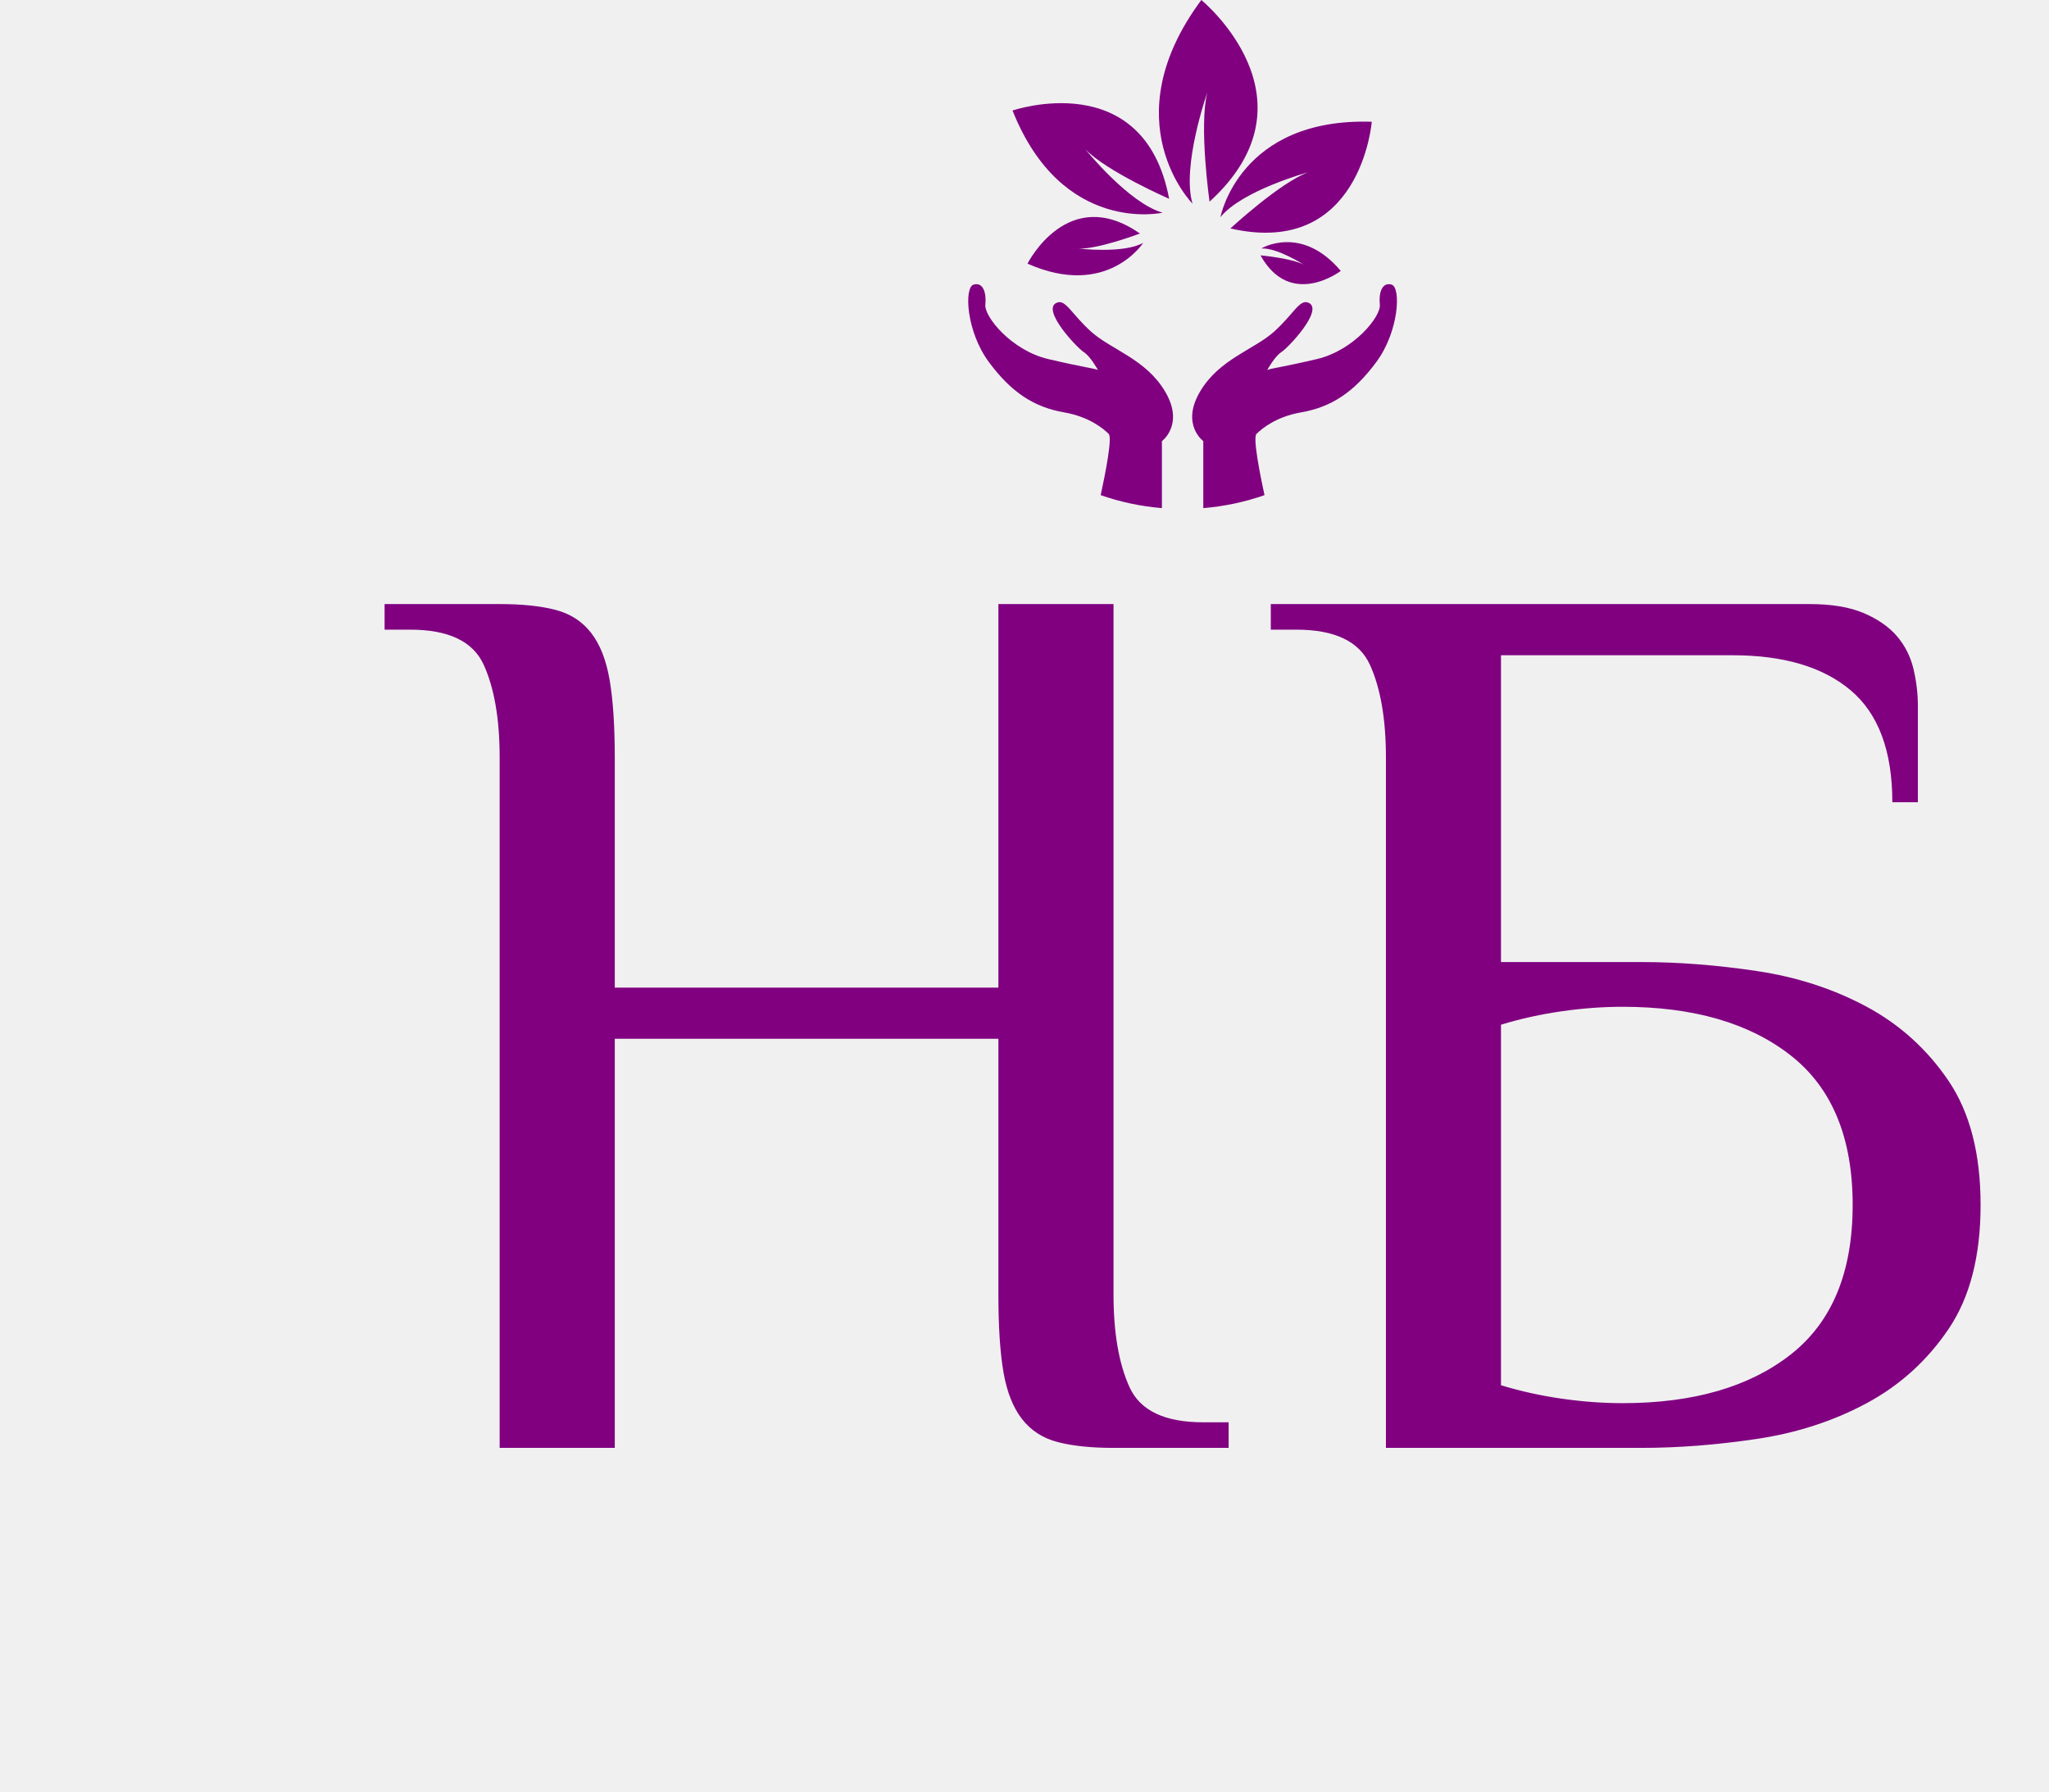
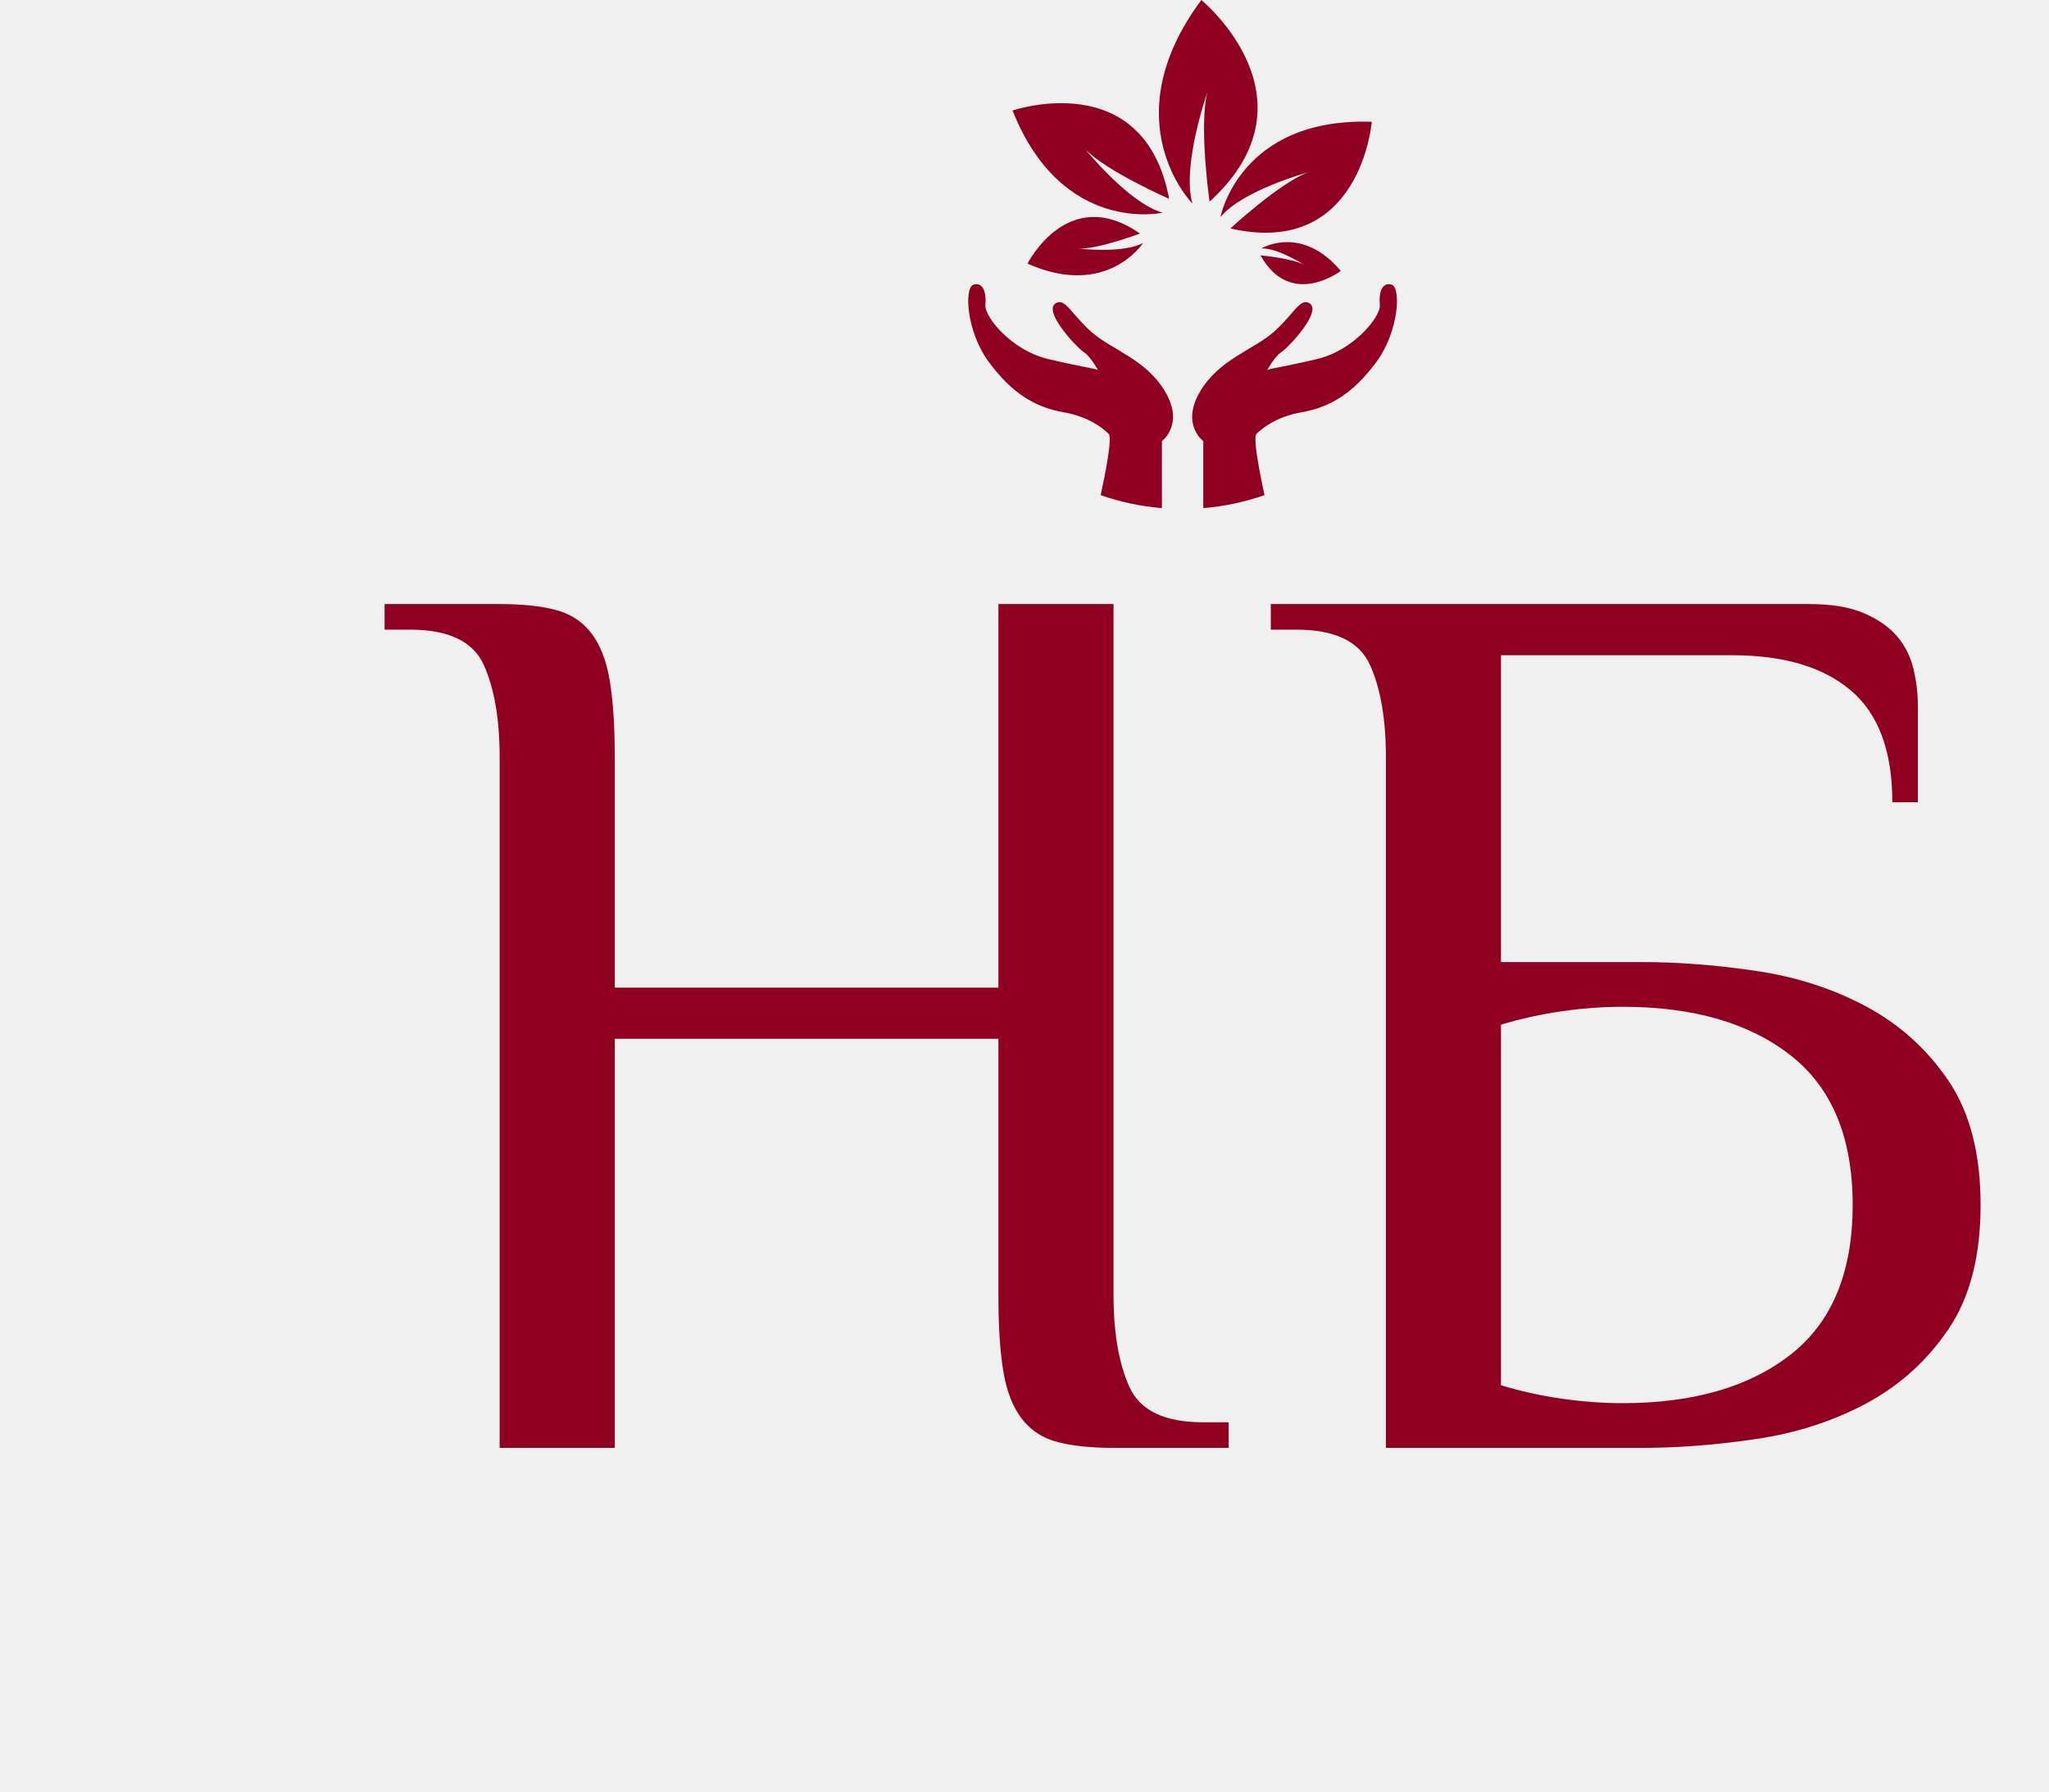
<svg xmlns="http://www.w3.org/2000/svg" viewBox="0 0 200 280" version="1.1" height="56.323" width="64.41">
  <defs id="SvgjsDefs9758" />
  <g id="SvgjsG9759" rel="mainfill" name="main_text" transform="translate(-3.199219,-13.67682)" fill="#ffffff">
-     <path d="M117.11 216.02Q117.11 225.01 119.61 230.51Q122.11 236.00 131.10 236.00L135.10 236.00L135.10 240L117.11 240Q111.91 240 108.42 239.10Q104.92 238.20 102.82 235.50Q100.72 232.81 99.92 228.21Q99.12 223.61 99.12 216.02L99.12 176.05L39.17 176.05L39.17 240L21.18 240L21.18 132.08Q21.18 123.09 18.69 117.59Q16.19 112.10 7.19 112.10L3.20 112.10L3.20 108.10L21.18 108.10Q26.38 108.10 29.88 109.00Q33.37 109.90 35.47 112.60Q37.57 115.30 38.37 119.99Q39.17 124.69 39.17 132.08L39.17 168.06L99.12 168.06L99.12 108.10L117.11 108.10L117.11 216.02ZM232.62 202.03Q232.62 186.24 222.93 178.65Q213.24 171.05 196.65 171.05Q192.05 171.05 187.16 171.75Q182.26 172.45 177.66 173.85L177.66 230.21Q182.26 231.61 187.16 232.31Q192.05 233.01 196.65 233.01Q213.24 233.01 222.93 225.41Q232.62 217.82 232.62 202.03M225.83 108.10Q231.02 108.10 234.32 109.50Q237.62 110.90 239.52 113.10Q241.41 115.30 242.11 118.19Q242.81 121.09 242.81 124.09L242.81 139.08L238.82 139.08Q238.82 127.09 232.32 121.59Q225.83 116.10 213.84 116.10L177.66 116.10L177.66 164.06L199.65 164.06Q208.24 164.06 217.63 165.46Q227.03 166.86 234.82 171.05Q242.61 175.25 247.61 182.64Q252.61 190.04 252.61 202.03Q252.61 214.02 247.61 221.41Q242.61 228.81 234.82 233.01Q227.03 237.20 217.63 238.60Q208.24 240 199.65 240L159.68 240L159.68 132.08Q159.68 123.09 157.18 117.59Q154.68 112.10 145.69 112.10L141.69 112.10L141.69 108.10L225.83 108.10Z" fill="#ffffff" style="fill: rgb(128, 0, 128);" />
+     <path d="M117.11 216.02Q117.11 225.01 119.61 230.51Q122.11 236.00 131.10 236.00L135.10 236.00L135.10 240L117.11 240Q111.91 240 108.42 239.10Q104.92 238.20 102.82 235.50Q100.72 232.81 99.92 228.21Q99.12 223.61 99.12 216.02L99.12 176.05L39.17 176.05L39.17 240L21.18 240L21.18 132.08Q21.18 123.09 18.69 117.59Q16.19 112.10 7.19 112.10L3.20 112.10L3.20 108.10L21.18 108.10Q26.38 108.10 29.88 109.00Q33.37 109.90 35.47 112.60Q37.57 115.30 38.37 119.99Q39.17 124.69 39.17 132.08L39.17 168.06L99.12 168.06L99.12 108.10L117.11 108.10L117.11 216.02ZM232.62 202.03Q232.62 186.24 222.93 178.65Q213.24 171.05 196.65 171.05Q192.05 171.05 187.16 171.75Q182.26 172.45 177.66 173.85L177.66 230.21Q182.26 231.61 187.16 232.31Q192.05 233.01 196.65 233.01Q213.24 233.01 222.93 225.41Q232.62 217.82 232.62 202.03M225.83 108.10Q231.02 108.10 234.32 109.50Q237.62 110.90 239.52 113.10Q241.41 115.30 242.11 118.19Q242.81 121.09 242.81 124.09L242.81 139.08L238.82 139.08Q238.82 127.09 232.32 121.59Q225.83 116.10 213.84 116.10L177.66 116.10L177.66 164.06L199.65 164.06Q208.24 164.06 217.63 165.46Q227.03 166.86 234.82 171.05Q242.61 175.25 247.61 182.64Q252.61 190.04 252.61 202.03Q252.61 214.02 247.61 221.41Q242.61 228.81 234.82 233.01Q227.03 237.20 217.63 238.60Q208.24 240 199.65 240L159.68 240L159.68 132.08Q159.68 123.09 157.18 117.59Q154.68 112.10 145.69 112.10L141.69 112.10L141.69 108.10L225.83 108.10Z" fill="#ffffff" style="fill: #900020;" />
  </g>
  <g id="SvgjsG9760" rel="mainfill" name="symbol" transform="translate(81.29988,-3.692833) scale(0.8681041)" fill="#ffffff">
    <g fill="#ffffff">
-       <path d="M33.584,64.018c-3.619-3.229-4.648-6.004-6.289-5.232c-2.729,1.28,3.674,8.07,4.898,8.85s2.561,3.229,2.561,3.229   c-1.17-0.39-2.227-0.392-8.906-1.948c-6.68-1.561-11.578-7.682-11.355-9.798c0.223-2.115-0.389-4.118-2.115-3.618   c-1.725,0.502-1.337,8.404,2.729,13.916c4.063,5.512,8.18,8.158,13.563,9.09c4.501,0.78,7.086,2.935,8.031,3.88   c0.68,0.676-0.638,7.304-1.443,11.024c3.495,1.222,7.188,2.019,11.02,2.335V83.683c0,0,4.063-2.966,0.611-8.867   C43.436,68.916,37.204,67.246,33.584,64.018z" fill="#ffffff" style="fill: rgb(128, 0, 128);" />
-       <path d="M87.623,55.5c-1.728-0.5-2.339,1.503-2.116,3.618c0.223,2.116-4.675,8.237-11.354,9.798   c-6.681,1.557-7.737,1.559-8.907,1.948c0,0,1.336-2.45,2.562-3.229c1.224-0.779,7.627-7.569,4.899-8.85   c-1.642-0.771-2.672,2.003-6.29,5.232c-3.618,3.229-9.852,4.898-13.303,10.798c-3.451,5.901,0.612,8.867,0.612,8.867v12.063   c3.829-0.316,7.522-1.113,11.017-2.335c-0.803-3.721-2.121-10.349-1.443-11.024c0.946-0.945,3.531-3.1,8.031-3.88   c5.384-0.932,9.501-3.578,13.563-9.09C88.957,63.904,89.348,56.002,87.623,55.5z" fill="#ffffff" style="fill: rgb(128, 0, 128);" />
-       <path d="M54.462,20.871c-1.555,6.006,0.392,19.695,0.392,19.695c20.28-18.514-1.479-36.312-1.479-36.312   C37.167,26.1,51.786,40.928,51.786,40.928C49.783,34.174,54.462,20.871,54.462,20.871z" fill="#ffffff" style="fill: rgb(128, 0, 128);" />
-       <path d="M46.417,42.547c-6.055-1.647-13.936-11.426-13.936-11.426c3.819,3.992,15.1,8.934,15.1,8.934   C43.065,16.02,19.389,24.156,19.389,24.156C28.334,46.667,46.417,42.547,46.417,42.547z" fill="#ffffff" style="fill: rgb(128, 0, 128);" />
-       <path d="M22.083,51.727c14.334,6.354,20.826-3.743,20.826-3.743c-3.545,1.98-11.619,1.031-11.619,1.031   c3.574,0.115,11.027-2.712,11.027-2.712C29.34,37.239,22.083,51.727,22.083,51.727z" fill="#ffffff" style="fill: rgb(128, 0, 128);" />
-       <path d="M78.477,53.035c-7.099-8.424-14.307-4.043-14.307-4.043c2.85-0.161,7.657,2.924,7.657,2.924   c-2.223-1.174-7.801-1.682-7.801-1.682C69.434,59.953,78.477,53.035,78.477,53.035z" fill="#ffffff" style="fill: rgb(128, 0, 128);" />
-       <path d="M56.813,43.359c3.865-4.816,15.806-8.094,15.806-8.094c-5.11,1.883-14.011,10.123-14.011,10.123   c23.489,5.379,25.45-19.209,25.45-19.209C60.202,25.402,56.813,43.359,56.813,43.359z" fill="#ffffff" style="fill: rgb(128, 0, 128);" />
+       <path d="M33.584,64.018c-3.619-3.229-4.648-6.004-6.289-5.232c-2.729,1.28,3.674,8.07,4.898,8.85s2.561,3.229,2.561,3.229   c-1.17-0.39-2.227-0.392-8.906-1.948c-6.68-1.561-11.578-7.682-11.355-9.798c0.223-2.115-0.389-4.118-2.115-3.618   c-1.725,0.502-1.337,8.404,2.729,13.916c4.063,5.512,8.18,8.158,13.563,9.09c4.501,0.78,7.086,2.935,8.031,3.88   c0.68,0.676-0.638,7.304-1.443,11.024c3.495,1.222,7.188,2.019,11.02,2.335V83.683c0,0,4.063-2.966,0.611-8.867   C43.436,68.916,37.204,67.246,33.584,64.018z" fill="#ffffff" style="fill: #900020;" />
+       <path d="M87.623,55.5c-1.728-0.5-2.339,1.503-2.116,3.618c0.223,2.116-4.675,8.237-11.354,9.798   c-6.681,1.557-7.737,1.559-8.907,1.948c0,0,1.336-2.45,2.562-3.229c1.224-0.779,7.627-7.569,4.899-8.85   c-1.642-0.771-2.672,2.003-6.29,5.232c-3.618,3.229-9.852,4.898-13.303,10.798c-3.451,5.901,0.612,8.867,0.612,8.867v12.063   c3.829-0.316,7.522-1.113,11.017-2.335c-0.803-3.721-2.121-10.349-1.443-11.024c0.946-0.945,3.531-3.1,8.031-3.88   c5.384-0.932,9.501-3.578,13.563-9.09C88.957,63.904,89.348,56.002,87.623,55.5z" fill="#ffffff" style="fill: #900020;" />
+       <path d="M54.462,20.871c-1.555,6.006,0.392,19.695,0.392,19.695c20.28-18.514-1.479-36.312-1.479-36.312   C37.167,26.1,51.786,40.928,51.786,40.928C49.783,34.174,54.462,20.871,54.462,20.871z" fill="#ffffff" style="fill: #900020;" />
+       <path d="M46.417,42.547c-6.055-1.647-13.936-11.426-13.936-11.426c3.819,3.992,15.1,8.934,15.1,8.934   C43.065,16.02,19.389,24.156,19.389,24.156C28.334,46.667,46.417,42.547,46.417,42.547z" fill="#ffffff" style="fill: #900020;" />
+       <path d="M22.083,51.727c14.334,6.354,20.826-3.743,20.826-3.743c-3.545,1.98-11.619,1.031-11.619,1.031   c3.574,0.115,11.027-2.712,11.027-2.712C29.34,37.239,22.083,51.727,22.083,51.727z" fill="#ffffff" style="fill:#900020;" />
+       <path d="M78.477,53.035c-7.099-8.424-14.307-4.043-14.307-4.043c2.85-0.161,7.657,2.924,7.657,2.924   c-2.223-1.174-7.801-1.682-7.801-1.682C69.434,59.953,78.477,53.035,78.477,53.035z" fill="#ffffff" style="fill: #900020;" />
+       <path d="M56.813,43.359c3.865-4.816,15.806-8.094,15.806-8.094c-5.11,1.883-14.011,10.123-14.011,10.123   c23.489,5.379,25.45-19.209,25.45-19.209C60.202,25.402,56.813,43.359,56.813,43.359z" fill="#ffffff" style="fill: #900020;" />
    </g>
  </g>
</svg>
